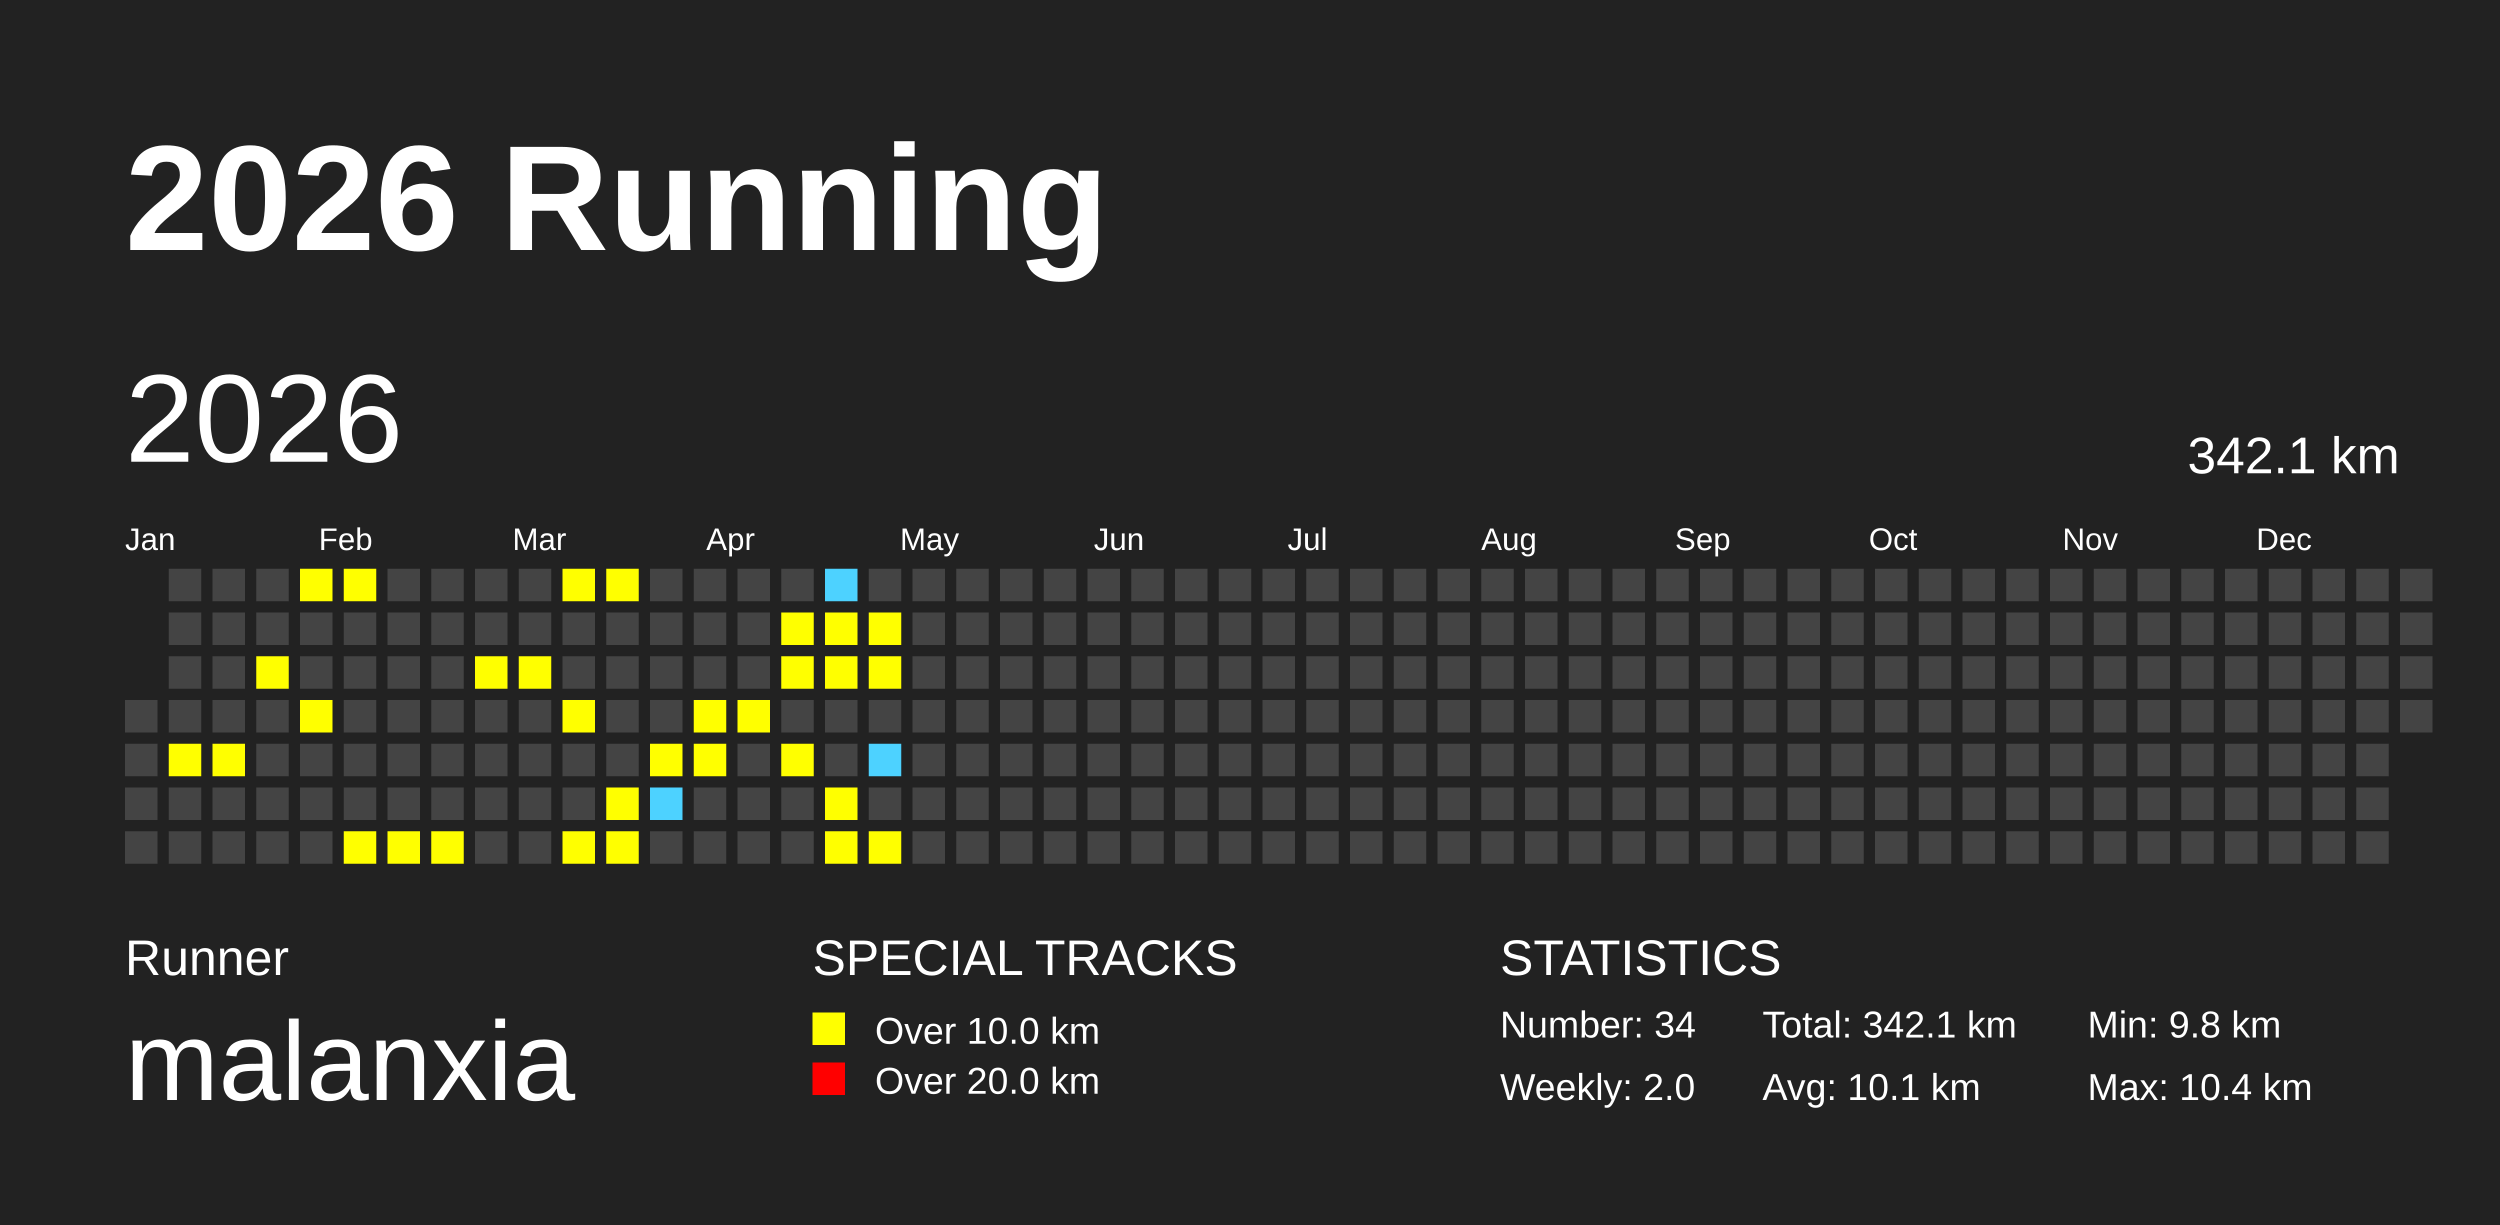
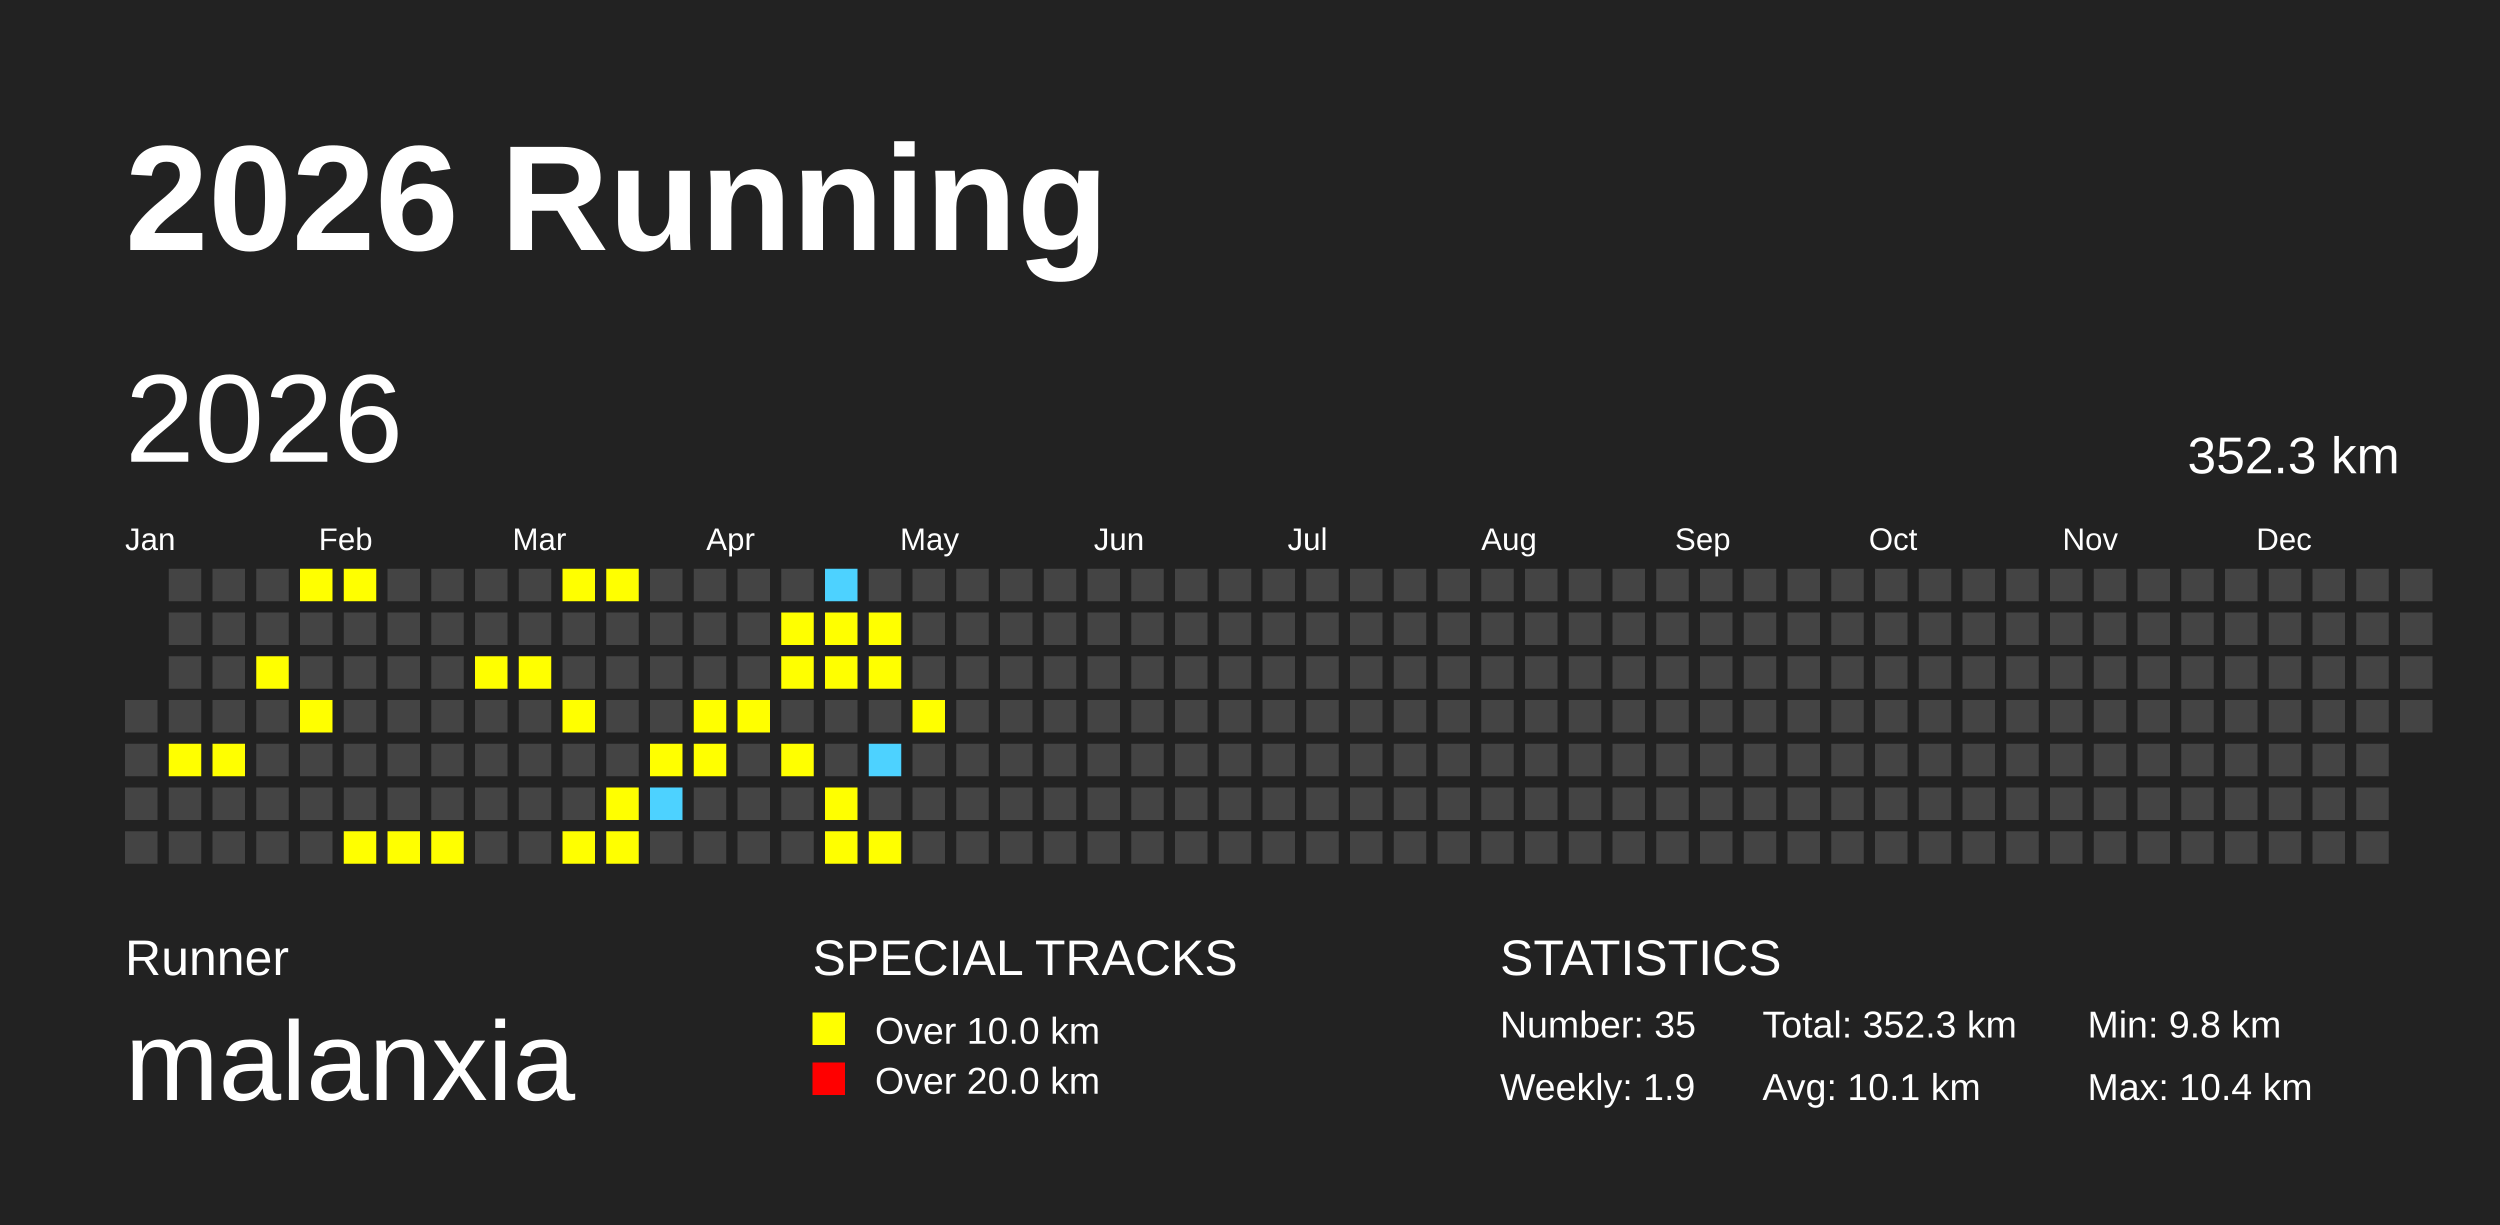
<svg xmlns="http://www.w3.org/2000/svg" baseProfile="full" height="98mm" version="1.1" viewBox="0,0,200,98" width="200mm">
  <defs />
  <rect fill="#222222" height="98" width="200" x="0" y="0" />
  <text fill="#FFFFFF" style="font-size:12px; font-family:Arial; font-weight:bold;" x="10" y="20">2026 Running</text>
  <text fill="#FFFFFF" style="font-size:4px; font-family:Arial" x="10" y="78">Runner</text>
  <text fill="#FFFFFF" style="font-size:9px; font-family:Arial" x="10" y="88">malanxia</text>
  <text fill="#FFFFFF" style="font-size:4px; font-family:Arial" x="65" y="78">SPECIAL TRACKS</text>
  <rect fill="yellow" height="2.6" width="2.6" x="65" y="81" />
  <text fill="#FFFFFF" style="font-size:3px; font-family:Arial" x="70" y="83.5">Over 10.0 km</text>
  <rect fill="red" height="2.6" width="2.6" x="65" y="85" />
  <text fill="#FFFFFF" style="font-size:3px; font-family:Arial" x="70" y="87.5">Over 20.0 km</text>
  <text fill="#FFFFFF" style="font-size:4px; font-family:Arial" x="120" y="78">STATISTICS</text>
-   <text fill="#FFFFFF" style="font-size:3px; font-family:Arial" x="120" y="83">Number: 34</text>
-   <text fill="#FFFFFF" style="font-size:3px; font-family:Arial" x="120" y="88">Weekly: 2.0</text>
-   <text fill="#FFFFFF" style="font-size:3px; font-family:Arial" x="141" y="83">Total: 342.1 km</text>
+   <text fill="#FFFFFF" style="font-size:3px; font-family:Arial" x="120" y="83">Number: 35</text>
+   <text fill="#FFFFFF" style="font-size:3px; font-family:Arial" x="120" y="88">Weekly: 1.9</text>
+   <text fill="#FFFFFF" style="font-size:3px; font-family:Arial" x="141" y="83">Total: 352.3 km</text>
  <text fill="#FFFFFF" style="font-size:3px; font-family:Arial" x="141" y="88">Avg: 10.1 km</text>
  <text fill="#FFFFFF" style="font-size:3px; font-family:Arial" x="167" y="83">Min: 9.8 km</text>
  <text fill="#FFFFFF" style="font-size:3px; font-family:Arial" x="167" y="88">Max: 10.4 km</text>
  <text dominant-baseline="hanging" fill="#FFFFFF" style="font-size:10.0px; font-family:Arial;" x="10" y="30">2026</text>
-   <text dominant-baseline="hanging" fill="#FFFFFF" style="font-size:4.125px; font-family:Arial;" x="175" y="35">342.1 km</text>
+   <text dominant-baseline="hanging" fill="#FFFFFF" style="font-size:4.125px; font-family:Arial;" x="175" y="35">352.3 km</text>
  <text fill="#FFFFFF" style="font-size:2.5px; font-family:Arial" x="10.0" y="44">Jan</text>
  <text fill="#FFFFFF" style="font-size:2.5px; font-family:Arial" x="25.5" y="44">Feb</text>
  <text fill="#FFFFFF" style="font-size:2.5px; font-family:Arial" x="41.0" y="44">Mar</text>
  <text fill="#FFFFFF" style="font-size:2.5px; font-family:Arial" x="56.5" y="44">Apr</text>
  <text fill="#FFFFFF" style="font-size:2.5px; font-family:Arial" x="72.0" y="44">May</text>
  <text fill="#FFFFFF" style="font-size:2.5px; font-family:Arial" x="87.5" y="44">Jun</text>
  <text fill="#FFFFFF" style="font-size:2.5px; font-family:Arial" x="103.0" y="44">Jul</text>
  <text fill="#FFFFFF" style="font-size:2.5px; font-family:Arial" x="118.5" y="44">Aug</text>
  <text fill="#FFFFFF" style="font-size:2.5px; font-family:Arial" x="134.0" y="44">Sep</text>
  <text fill="#FFFFFF" style="font-size:2.5px; font-family:Arial" x="149.5" y="44">Oct</text>
  <text fill="#FFFFFF" style="font-size:2.5px; font-family:Arial" x="165.0" y="44">Nov</text>
  <text fill="#FFFFFF" style="font-size:2.5px; font-family:Arial" x="180.5" y="44">Dec</text>
  <rect fill="#444444" height="2.6" width="2.6" x="10.0" y="56.0" />
  <rect fill="#444444" height="2.6" width="2.6" x="10.0" y="59.5" />
  <rect fill="#444444" height="2.6" width="2.6" x="10.0" y="63.0" />
  <rect fill="#444444" height="2.6" width="2.6" x="10.0" y="66.5" />
  <rect fill="#444444" height="2.6" width="2.6" x="13.5" y="45.5" />
  <rect fill="#444444" height="2.6" width="2.6" x="13.5" y="49.0" />
  <rect fill="#444444" height="2.6" width="2.6" x="13.5" y="52.5" />
  <rect fill="#444444" height="2.6" width="2.6" x="13.5" y="56.0" />
  <rect fill="yellow" height="2.6" width="2.6" x="13.5" y="59.5" />
  <rect fill="#444444" height="2.6" width="2.6" x="13.5" y="63.0" />
  <rect fill="#444444" height="2.6" width="2.6" x="13.5" y="66.5" />
  <rect fill="#444444" height="2.6" width="2.6" x="17.0" y="45.5" />
  <rect fill="#444444" height="2.6" width="2.6" x="17.0" y="49.0" />
  <rect fill="#444444" height="2.6" width="2.6" x="17.0" y="52.5" />
  <rect fill="#444444" height="2.6" width="2.6" x="17.0" y="56.0" />
  <rect fill="yellow" height="2.6" width="2.6" x="17.0" y="59.5" />
  <rect fill="#444444" height="2.6" width="2.6" x="17.0" y="63.0" />
  <rect fill="#444444" height="2.6" width="2.6" x="17.0" y="66.5" />
  <rect fill="#444444" height="2.6" width="2.6" x="20.5" y="45.5" />
  <rect fill="#444444" height="2.6" width="2.6" x="20.5" y="49.0" />
  <rect fill="yellow" height="2.6" width="2.6" x="20.5" y="52.5" />
  <rect fill="#444444" height="2.6" width="2.6" x="20.5" y="56.0" />
  <rect fill="#444444" height="2.6" width="2.6" x="20.5" y="59.5" />
  <rect fill="#444444" height="2.6" width="2.6" x="20.5" y="63.0" />
  <rect fill="#444444" height="2.6" width="2.6" x="20.5" y="66.5" />
  <rect fill="yellow" height="2.6" width="2.6" x="24.0" y="45.5" />
  <rect fill="#444444" height="2.6" width="2.6" x="24.0" y="49.0" />
  <rect fill="#444444" height="2.6" width="2.6" x="24.0" y="52.5" />
  <rect fill="yellow" height="2.6" width="2.6" x="24.0" y="56.0" />
  <rect fill="#444444" height="2.6" width="2.6" x="24.0" y="59.5" />
  <rect fill="#444444" height="2.6" width="2.6" x="24.0" y="63.0" />
  <rect fill="#444444" height="2.6" width="2.6" x="24.0" y="66.5" />
  <rect fill="yellow" height="2.6" width="2.6" x="27.5" y="45.5" />
  <rect fill="#444444" height="2.6" width="2.6" x="27.5" y="49.0" />
  <rect fill="#444444" height="2.6" width="2.6" x="27.5" y="52.5" />
  <rect fill="#444444" height="2.6" width="2.6" x="27.5" y="56.0" />
  <rect fill="#444444" height="2.6" width="2.6" x="27.5" y="59.5" />
  <rect fill="#444444" height="2.6" width="2.6" x="27.5" y="63.0" />
  <rect fill="yellow" height="2.6" width="2.6" x="27.5" y="66.5" />
  <rect fill="#444444" height="2.6" width="2.6" x="31.0" y="45.5" />
  <rect fill="#444444" height="2.6" width="2.6" x="31.0" y="49.0" />
  <rect fill="#444444" height="2.6" width="2.6" x="31.0" y="52.5" />
  <rect fill="#444444" height="2.6" width="2.6" x="31.0" y="56.0" />
  <rect fill="#444444" height="2.6" width="2.6" x="31.0" y="59.5" />
  <rect fill="#444444" height="2.6" width="2.6" x="31.0" y="63.0" />
  <rect fill="yellow" height="2.6" width="2.6" x="31.0" y="66.5" />
  <rect fill="#444444" height="2.6" width="2.6" x="34.5" y="45.5" />
  <rect fill="#444444" height="2.6" width="2.6" x="34.5" y="49.0" />
  <rect fill="#444444" height="2.6" width="2.6" x="34.5" y="52.5" />
  <rect fill="#444444" height="2.6" width="2.6" x="34.5" y="56.0" />
  <rect fill="#444444" height="2.6" width="2.6" x="34.5" y="59.5" />
  <rect fill="#444444" height="2.6" width="2.6" x="34.5" y="63.0" />
  <rect fill="yellow" height="2.6" width="2.6" x="34.5" y="66.5" />
  <rect fill="#444444" height="2.6" width="2.6" x="38.0" y="45.5" />
  <rect fill="#444444" height="2.6" width="2.6" x="38.0" y="49.0" />
  <rect fill="yellow" height="2.6" width="2.6" x="38.0" y="52.5" />
  <rect fill="#444444" height="2.6" width="2.6" x="38.0" y="56.0" />
  <rect fill="#444444" height="2.6" width="2.6" x="38.0" y="59.5" />
  <rect fill="#444444" height="2.6" width="2.6" x="38.0" y="63.0" />
  <rect fill="#444444" height="2.6" width="2.6" x="38.0" y="66.5" />
  <rect fill="#444444" height="2.6" width="2.6" x="41.5" y="45.5" />
  <rect fill="#444444" height="2.6" width="2.6" x="41.5" y="49.0" />
  <rect fill="yellow" height="2.6" width="2.6" x="41.5" y="52.5" />
  <rect fill="#444444" height="2.6" width="2.6" x="41.5" y="56.0" />
  <rect fill="#444444" height="2.6" width="2.6" x="41.5" y="59.5" />
  <rect fill="#444444" height="2.6" width="2.6" x="41.5" y="63.0" />
  <rect fill="#444444" height="2.6" width="2.6" x="41.5" y="66.5" />
  <rect fill="yellow" height="2.6" width="2.6" x="45.0" y="45.5" />
  <rect fill="#444444" height="2.6" width="2.6" x="45.0" y="49.0" />
  <rect fill="#444444" height="2.6" width="2.6" x="45.0" y="52.5" />
  <rect fill="yellow" height="2.6" width="2.6" x="45.0" y="56.0" />
  <rect fill="#444444" height="2.6" width="2.6" x="45.0" y="59.5" />
  <rect fill="#444444" height="2.6" width="2.6" x="45.0" y="63.0" />
  <rect fill="yellow" height="2.6" width="2.6" x="45.0" y="66.5" />
  <rect fill="yellow" height="2.6" width="2.6" x="48.5" y="45.5" />
  <rect fill="#444444" height="2.6" width="2.6" x="48.5" y="49.0" />
  <rect fill="#444444" height="2.6" width="2.6" x="48.5" y="52.5" />
  <rect fill="#444444" height="2.6" width="2.6" x="48.5" y="56.0" />
  <rect fill="#444444" height="2.6" width="2.6" x="48.5" y="59.5" />
  <rect fill="yellow" height="2.6" width="2.6" x="48.5" y="63.0" />
  <rect fill="yellow" height="2.6" width="2.6" x="48.5" y="66.5" />
  <rect fill="#444444" height="2.6" width="2.6" x="52.0" y="45.5" />
  <rect fill="#444444" height="2.6" width="2.6" x="52.0" y="49.0" />
  <rect fill="#444444" height="2.6" width="2.6" x="52.0" y="52.5" />
  <rect fill="#444444" height="2.6" width="2.6" x="52.0" y="56.0" />
  <rect fill="yellow" height="2.6" width="2.6" x="52.0" y="59.5" />
  <rect fill="#4DD2FF" height="2.6" width="2.6" x="52.0" y="63.0" />
  <rect fill="#444444" height="2.6" width="2.6" x="52.0" y="66.5" />
  <rect fill="#444444" height="2.6" width="2.6" x="55.5" y="45.5" />
  <rect fill="#444444" height="2.6" width="2.6" x="55.5" y="49.0" />
  <rect fill="#444444" height="2.6" width="2.6" x="55.5" y="52.5" />
  <rect fill="yellow" height="2.6" width="2.6" x="55.5" y="56.0" />
  <rect fill="yellow" height="2.6" width="2.6" x="55.5" y="59.5" />
  <rect fill="#444444" height="2.6" width="2.6" x="55.5" y="63.0" />
  <rect fill="#444444" height="2.6" width="2.6" x="55.5" y="66.5" />
  <rect fill="#444444" height="2.6" width="2.6" x="59.0" y="45.5" />
  <rect fill="#444444" height="2.6" width="2.6" x="59.0" y="49.0" />
  <rect fill="#444444" height="2.6" width="2.6" x="59.0" y="52.5" />
  <rect fill="yellow" height="2.6" width="2.6" x="59.0" y="56.0" />
  <rect fill="#444444" height="2.6" width="2.6" x="59.0" y="59.5" />
  <rect fill="#444444" height="2.6" width="2.6" x="59.0" y="63.0" />
  <rect fill="#444444" height="2.6" width="2.6" x="59.0" y="66.5" />
  <rect fill="#444444" height="2.6" width="2.6" x="62.5" y="45.5" />
  <rect fill="yellow" height="2.6" width="2.6" x="62.5" y="49.0" />
  <rect fill="yellow" height="2.6" width="2.6" x="62.5" y="52.5" />
  <rect fill="#444444" height="2.6" width="2.6" x="62.5" y="56.0" />
  <rect fill="yellow" height="2.6" width="2.6" x="62.5" y="59.5" />
  <rect fill="#444444" height="2.6" width="2.6" x="62.5" y="63.0" />
  <rect fill="#444444" height="2.6" width="2.6" x="62.5" y="66.5" />
  <rect fill="#4DD2FF" height="2.6" width="2.6" x="66.0" y="45.5" />
  <rect fill="yellow" height="2.6" width="2.6" x="66.0" y="49.0" />
  <rect fill="yellow" height="2.6" width="2.6" x="66.0" y="52.5" />
  <rect fill="#444444" height="2.6" width="2.6" x="66.0" y="56.0" />
  <rect fill="#444444" height="2.6" width="2.6" x="66.0" y="59.5" />
  <rect fill="yellow" height="2.6" width="2.6" x="66.0" y="63.0" />
  <rect fill="yellow" height="2.6" width="2.6" x="66.0" y="66.5" />
  <rect fill="#444444" height="2.6" width="2.6" x="69.5" y="45.5" />
  <rect fill="yellow" height="2.6" width="2.6" x="69.5" y="49.0" />
  <rect fill="yellow" height="2.6" width="2.6" x="69.5" y="52.5" />
  <rect fill="#444444" height="2.6" width="2.6" x="69.5" y="56.0" />
  <rect fill="#4DD2FF" height="2.6" width="2.6" x="69.5" y="59.5" />
  <rect fill="#444444" height="2.6" width="2.6" x="69.5" y="63.0" />
  <rect fill="yellow" height="2.6" width="2.6" x="69.5" y="66.5" />
  <rect fill="#444444" height="2.6" width="2.6" x="73.0" y="45.5" />
  <rect fill="#444444" height="2.6" width="2.6" x="73.0" y="49.0" />
  <rect fill="#444444" height="2.6" width="2.6" x="73.0" y="52.5" />
-   <rect fill="#444444" height="2.6" width="2.6" x="73.0" y="56.0" />
+   <rect fill="yellow" height="2.6" width="2.6" x="73.0" y="56.0" />
  <rect fill="#444444" height="2.6" width="2.6" x="73.0" y="59.5" />
  <rect fill="#444444" height="2.6" width="2.6" x="73.0" y="63.0" />
  <rect fill="#444444" height="2.6" width="2.6" x="73.0" y="66.5" />
  <rect fill="#444444" height="2.6" width="2.6" x="76.5" y="45.5" />
  <rect fill="#444444" height="2.6" width="2.6" x="76.5" y="49.0" />
  <rect fill="#444444" height="2.6" width="2.6" x="76.5" y="52.5" />
  <rect fill="#444444" height="2.6" width="2.6" x="76.5" y="56.0" />
  <rect fill="#444444" height="2.6" width="2.6" x="76.5" y="59.5" />
  <rect fill="#444444" height="2.6" width="2.6" x="76.5" y="63.0" />
  <rect fill="#444444" height="2.6" width="2.6" x="76.5" y="66.5" />
  <rect fill="#444444" height="2.6" width="2.6" x="80.0" y="45.5" />
  <rect fill="#444444" height="2.6" width="2.6" x="80.0" y="49.0" />
  <rect fill="#444444" height="2.6" width="2.6" x="80.0" y="52.5" />
  <rect fill="#444444" height="2.6" width="2.6" x="80.0" y="56.0" />
  <rect fill="#444444" height="2.6" width="2.6" x="80.0" y="59.5" />
  <rect fill="#444444" height="2.6" width="2.6" x="80.0" y="63.0" />
  <rect fill="#444444" height="2.6" width="2.6" x="80.0" y="66.5" />
  <rect fill="#444444" height="2.6" width="2.6" x="83.5" y="45.5" />
  <rect fill="#444444" height="2.6" width="2.6" x="83.5" y="49.0" />
  <rect fill="#444444" height="2.6" width="2.6" x="83.5" y="52.5" />
  <rect fill="#444444" height="2.6" width="2.6" x="83.5" y="56.0" />
  <rect fill="#444444" height="2.6" width="2.6" x="83.5" y="59.5" />
  <rect fill="#444444" height="2.6" width="2.6" x="83.5" y="63.0" />
  <rect fill="#444444" height="2.6" width="2.6" x="83.5" y="66.5" />
  <rect fill="#444444" height="2.6" width="2.6" x="87.0" y="45.5" />
  <rect fill="#444444" height="2.6" width="2.6" x="87.0" y="49.0" />
  <rect fill="#444444" height="2.6" width="2.6" x="87.0" y="52.5" />
  <rect fill="#444444" height="2.6" width="2.6" x="87.0" y="56.0" />
  <rect fill="#444444" height="2.6" width="2.6" x="87.0" y="59.5" />
  <rect fill="#444444" height="2.6" width="2.6" x="87.0" y="63.0" />
  <rect fill="#444444" height="2.6" width="2.6" x="87.0" y="66.5" />
  <rect fill="#444444" height="2.6" width="2.6" x="90.5" y="45.5" />
  <rect fill="#444444" height="2.6" width="2.6" x="90.5" y="49.0" />
  <rect fill="#444444" height="2.6" width="2.6" x="90.5" y="52.5" />
  <rect fill="#444444" height="2.6" width="2.6" x="90.5" y="56.0" />
  <rect fill="#444444" height="2.6" width="2.6" x="90.5" y="59.5" />
  <rect fill="#444444" height="2.6" width="2.6" x="90.5" y="63.0" />
  <rect fill="#444444" height="2.6" width="2.6" x="90.5" y="66.5" />
  <rect fill="#444444" height="2.6" width="2.6" x="94.0" y="45.5" />
  <rect fill="#444444" height="2.6" width="2.6" x="94.0" y="49.0" />
  <rect fill="#444444" height="2.6" width="2.6" x="94.0" y="52.5" />
  <rect fill="#444444" height="2.6" width="2.6" x="94.0" y="56.0" />
  <rect fill="#444444" height="2.6" width="2.6" x="94.0" y="59.5" />
  <rect fill="#444444" height="2.6" width="2.6" x="94.0" y="63.0" />
  <rect fill="#444444" height="2.6" width="2.6" x="94.0" y="66.5" />
  <rect fill="#444444" height="2.6" width="2.6" x="97.5" y="45.5" />
  <rect fill="#444444" height="2.6" width="2.6" x="97.5" y="49.0" />
  <rect fill="#444444" height="2.6" width="2.6" x="97.5" y="52.5" />
  <rect fill="#444444" height="2.6" width="2.6" x="97.5" y="56.0" />
  <rect fill="#444444" height="2.6" width="2.6" x="97.5" y="59.5" />
  <rect fill="#444444" height="2.6" width="2.6" x="97.5" y="63.0" />
  <rect fill="#444444" height="2.6" width="2.6" x="97.5" y="66.5" />
  <rect fill="#444444" height="2.6" width="2.6" x="101.0" y="45.5" />
  <rect fill="#444444" height="2.6" width="2.6" x="101.0" y="49.0" />
  <rect fill="#444444" height="2.6" width="2.6" x="101.0" y="52.5" />
  <rect fill="#444444" height="2.6" width="2.6" x="101.0" y="56.0" />
  <rect fill="#444444" height="2.6" width="2.6" x="101.0" y="59.5" />
  <rect fill="#444444" height="2.6" width="2.6" x="101.0" y="63.0" />
  <rect fill="#444444" height="2.6" width="2.6" x="101.0" y="66.5" />
  <rect fill="#444444" height="2.6" width="2.6" x="104.5" y="45.5" />
  <rect fill="#444444" height="2.6" width="2.6" x="104.5" y="49.0" />
  <rect fill="#444444" height="2.6" width="2.6" x="104.5" y="52.5" />
  <rect fill="#444444" height="2.6" width="2.6" x="104.5" y="56.0" />
  <rect fill="#444444" height="2.6" width="2.6" x="104.5" y="59.5" />
  <rect fill="#444444" height="2.6" width="2.6" x="104.5" y="63.0" />
  <rect fill="#444444" height="2.6" width="2.6" x="104.5" y="66.5" />
  <rect fill="#444444" height="2.6" width="2.6" x="108.0" y="45.5" />
  <rect fill="#444444" height="2.6" width="2.6" x="108.0" y="49.0" />
  <rect fill="#444444" height="2.6" width="2.6" x="108.0" y="52.5" />
  <rect fill="#444444" height="2.6" width="2.6" x="108.0" y="56.0" />
  <rect fill="#444444" height="2.6" width="2.6" x="108.0" y="59.5" />
  <rect fill="#444444" height="2.6" width="2.6" x="108.0" y="63.0" />
  <rect fill="#444444" height="2.6" width="2.6" x="108.0" y="66.5" />
  <rect fill="#444444" height="2.6" width="2.6" x="111.5" y="45.5" />
  <rect fill="#444444" height="2.6" width="2.6" x="111.5" y="49.0" />
  <rect fill="#444444" height="2.6" width="2.6" x="111.5" y="52.5" />
  <rect fill="#444444" height="2.6" width="2.6" x="111.5" y="56.0" />
  <rect fill="#444444" height="2.6" width="2.6" x="111.5" y="59.5" />
  <rect fill="#444444" height="2.6" width="2.6" x="111.5" y="63.0" />
  <rect fill="#444444" height="2.6" width="2.6" x="111.5" y="66.5" />
  <rect fill="#444444" height="2.6" width="2.6" x="115.0" y="45.5" />
  <rect fill="#444444" height="2.6" width="2.6" x="115.0" y="49.0" />
  <rect fill="#444444" height="2.6" width="2.6" x="115.0" y="52.5" />
  <rect fill="#444444" height="2.6" width="2.6" x="115.0" y="56.0" />
  <rect fill="#444444" height="2.6" width="2.6" x="115.0" y="59.5" />
  <rect fill="#444444" height="2.6" width="2.6" x="115.0" y="63.0" />
  <rect fill="#444444" height="2.6" width="2.6" x="115.0" y="66.5" />
  <rect fill="#444444" height="2.6" width="2.6" x="118.5" y="45.5" />
  <rect fill="#444444" height="2.6" width="2.6" x="118.5" y="49.0" />
  <rect fill="#444444" height="2.6" width="2.6" x="118.5" y="52.5" />
  <rect fill="#444444" height="2.6" width="2.6" x="118.5" y="56.0" />
  <rect fill="#444444" height="2.6" width="2.6" x="118.5" y="59.5" />
  <rect fill="#444444" height="2.6" width="2.6" x="118.5" y="63.0" />
  <rect fill="#444444" height="2.6" width="2.6" x="118.5" y="66.5" />
  <rect fill="#444444" height="2.6" width="2.6" x="122.0" y="45.5" />
  <rect fill="#444444" height="2.6" width="2.6" x="122.0" y="49.0" />
  <rect fill="#444444" height="2.6" width="2.6" x="122.0" y="52.5" />
  <rect fill="#444444" height="2.6" width="2.6" x="122.0" y="56.0" />
  <rect fill="#444444" height="2.6" width="2.6" x="122.0" y="59.5" />
  <rect fill="#444444" height="2.6" width="2.6" x="122.0" y="63.0" />
  <rect fill="#444444" height="2.6" width="2.6" x="122.0" y="66.5" />
  <rect fill="#444444" height="2.6" width="2.6" x="125.5" y="45.5" />
  <rect fill="#444444" height="2.6" width="2.6" x="125.5" y="49.0" />
  <rect fill="#444444" height="2.6" width="2.6" x="125.5" y="52.5" />
  <rect fill="#444444" height="2.6" width="2.6" x="125.5" y="56.0" />
  <rect fill="#444444" height="2.6" width="2.6" x="125.5" y="59.5" />
  <rect fill="#444444" height="2.6" width="2.6" x="125.5" y="63.0" />
  <rect fill="#444444" height="2.6" width="2.6" x="125.5" y="66.5" />
  <rect fill="#444444" height="2.6" width="2.6" x="129.0" y="45.5" />
  <rect fill="#444444" height="2.6" width="2.6" x="129.0" y="49.0" />
  <rect fill="#444444" height="2.6" width="2.6" x="129.0" y="52.5" />
  <rect fill="#444444" height="2.6" width="2.6" x="129.0" y="56.0" />
  <rect fill="#444444" height="2.6" width="2.6" x="129.0" y="59.5" />
  <rect fill="#444444" height="2.6" width="2.6" x="129.0" y="63.0" />
  <rect fill="#444444" height="2.6" width="2.6" x="129.0" y="66.5" />
  <rect fill="#444444" height="2.6" width="2.6" x="132.5" y="45.5" />
  <rect fill="#444444" height="2.6" width="2.6" x="132.5" y="49.0" />
  <rect fill="#444444" height="2.6" width="2.6" x="132.5" y="52.5" />
  <rect fill="#444444" height="2.6" width="2.6" x="132.5" y="56.0" />
  <rect fill="#444444" height="2.6" width="2.6" x="132.5" y="59.5" />
  <rect fill="#444444" height="2.6" width="2.6" x="132.5" y="63.0" />
  <rect fill="#444444" height="2.6" width="2.6" x="132.5" y="66.5" />
  <rect fill="#444444" height="2.6" width="2.6" x="136.0" y="45.5" />
  <rect fill="#444444" height="2.6" width="2.6" x="136.0" y="49.0" />
  <rect fill="#444444" height="2.6" width="2.6" x="136.0" y="52.5" />
  <rect fill="#444444" height="2.6" width="2.6" x="136.0" y="56.0" />
  <rect fill="#444444" height="2.6" width="2.6" x="136.0" y="59.5" />
  <rect fill="#444444" height="2.6" width="2.6" x="136.0" y="63.0" />
  <rect fill="#444444" height="2.6" width="2.6" x="136.0" y="66.5" />
  <rect fill="#444444" height="2.6" width="2.6" x="139.5" y="45.5" />
  <rect fill="#444444" height="2.6" width="2.6" x="139.5" y="49.0" />
  <rect fill="#444444" height="2.6" width="2.6" x="139.5" y="52.5" />
  <rect fill="#444444" height="2.6" width="2.6" x="139.5" y="56.0" />
  <rect fill="#444444" height="2.6" width="2.6" x="139.5" y="59.5" />
  <rect fill="#444444" height="2.6" width="2.6" x="139.5" y="63.0" />
  <rect fill="#444444" height="2.6" width="2.6" x="139.5" y="66.5" />
  <rect fill="#444444" height="2.6" width="2.6" x="143.0" y="45.5" />
  <rect fill="#444444" height="2.6" width="2.6" x="143.0" y="49.0" />
  <rect fill="#444444" height="2.6" width="2.6" x="143.0" y="52.5" />
  <rect fill="#444444" height="2.6" width="2.6" x="143.0" y="56.0" />
  <rect fill="#444444" height="2.6" width="2.6" x="143.0" y="59.5" />
  <rect fill="#444444" height="2.6" width="2.6" x="143.0" y="63.0" />
  <rect fill="#444444" height="2.6" width="2.6" x="143.0" y="66.5" />
  <rect fill="#444444" height="2.6" width="2.6" x="146.5" y="45.5" />
  <rect fill="#444444" height="2.6" width="2.6" x="146.5" y="49.0" />
  <rect fill="#444444" height="2.6" width="2.6" x="146.5" y="52.5" />
  <rect fill="#444444" height="2.6" width="2.6" x="146.5" y="56.0" />
  <rect fill="#444444" height="2.6" width="2.6" x="146.5" y="59.5" />
  <rect fill="#444444" height="2.6" width="2.6" x="146.5" y="63.0" />
  <rect fill="#444444" height="2.6" width="2.6" x="146.5" y="66.5" />
  <rect fill="#444444" height="2.6" width="2.6" x="150.0" y="45.5" />
  <rect fill="#444444" height="2.6" width="2.6" x="150.0" y="49.0" />
  <rect fill="#444444" height="2.6" width="2.6" x="150.0" y="52.5" />
  <rect fill="#444444" height="2.6" width="2.6" x="150.0" y="56.0" />
  <rect fill="#444444" height="2.6" width="2.6" x="150.0" y="59.5" />
  <rect fill="#444444" height="2.6" width="2.6" x="150.0" y="63.0" />
  <rect fill="#444444" height="2.6" width="2.6" x="150.0" y="66.5" />
  <rect fill="#444444" height="2.6" width="2.6" x="153.5" y="45.5" />
  <rect fill="#444444" height="2.6" width="2.6" x="153.5" y="49.0" />
  <rect fill="#444444" height="2.6" width="2.6" x="153.5" y="52.5" />
  <rect fill="#444444" height="2.6" width="2.6" x="153.5" y="56.0" />
  <rect fill="#444444" height="2.6" width="2.6" x="153.5" y="59.5" />
  <rect fill="#444444" height="2.6" width="2.6" x="153.5" y="63.0" />
  <rect fill="#444444" height="2.6" width="2.6" x="153.5" y="66.5" />
  <rect fill="#444444" height="2.6" width="2.6" x="157.0" y="45.5" />
  <rect fill="#444444" height="2.6" width="2.6" x="157.0" y="49.0" />
  <rect fill="#444444" height="2.6" width="2.6" x="157.0" y="52.5" />
  <rect fill="#444444" height="2.6" width="2.6" x="157.0" y="56.0" />
  <rect fill="#444444" height="2.6" width="2.6" x="157.0" y="59.5" />
  <rect fill="#444444" height="2.6" width="2.6" x="157.0" y="63.0" />
  <rect fill="#444444" height="2.6" width="2.6" x="157.0" y="66.5" />
  <rect fill="#444444" height="2.6" width="2.6" x="160.5" y="45.5" />
  <rect fill="#444444" height="2.6" width="2.6" x="160.5" y="49.0" />
  <rect fill="#444444" height="2.6" width="2.6" x="160.5" y="52.5" />
  <rect fill="#444444" height="2.6" width="2.6" x="160.5" y="56.0" />
  <rect fill="#444444" height="2.6" width="2.6" x="160.5" y="59.5" />
  <rect fill="#444444" height="2.6" width="2.6" x="160.5" y="63.0" />
  <rect fill="#444444" height="2.6" width="2.6" x="160.5" y="66.5" />
  <rect fill="#444444" height="2.6" width="2.6" x="164.0" y="45.5" />
  <rect fill="#444444" height="2.6" width="2.6" x="164.0" y="49.0" />
  <rect fill="#444444" height="2.6" width="2.6" x="164.0" y="52.5" />
  <rect fill="#444444" height="2.6" width="2.6" x="164.0" y="56.0" />
  <rect fill="#444444" height="2.6" width="2.6" x="164.0" y="59.5" />
  <rect fill="#444444" height="2.6" width="2.6" x="164.0" y="63.0" />
  <rect fill="#444444" height="2.6" width="2.6" x="164.0" y="66.5" />
  <rect fill="#444444" height="2.6" width="2.6" x="167.5" y="45.5" />
  <rect fill="#444444" height="2.6" width="2.6" x="167.5" y="49.0" />
  <rect fill="#444444" height="2.6" width="2.6" x="167.5" y="52.5" />
  <rect fill="#444444" height="2.6" width="2.6" x="167.5" y="56.0" />
  <rect fill="#444444" height="2.6" width="2.6" x="167.5" y="59.5" />
  <rect fill="#444444" height="2.6" width="2.6" x="167.5" y="63.0" />
  <rect fill="#444444" height="2.6" width="2.6" x="167.5" y="66.5" />
  <rect fill="#444444" height="2.6" width="2.6" x="171.0" y="45.5" />
  <rect fill="#444444" height="2.6" width="2.6" x="171.0" y="49.0" />
  <rect fill="#444444" height="2.6" width="2.6" x="171.0" y="52.5" />
  <rect fill="#444444" height="2.6" width="2.6" x="171.0" y="56.0" />
  <rect fill="#444444" height="2.6" width="2.6" x="171.0" y="59.5" />
  <rect fill="#444444" height="2.6" width="2.6" x="171.0" y="63.0" />
  <rect fill="#444444" height="2.6" width="2.6" x="171.0" y="66.5" />
  <rect fill="#444444" height="2.6" width="2.6" x="174.5" y="45.5" />
  <rect fill="#444444" height="2.6" width="2.6" x="174.5" y="49.0" />
  <rect fill="#444444" height="2.6" width="2.6" x="174.5" y="52.5" />
  <rect fill="#444444" height="2.6" width="2.6" x="174.5" y="56.0" />
  <rect fill="#444444" height="2.6" width="2.6" x="174.5" y="59.5" />
  <rect fill="#444444" height="2.6" width="2.6" x="174.5" y="63.0" />
  <rect fill="#444444" height="2.6" width="2.6" x="174.5" y="66.5" />
  <rect fill="#444444" height="2.6" width="2.6" x="178.0" y="45.5" />
  <rect fill="#444444" height="2.6" width="2.6" x="178.0" y="49.0" />
  <rect fill="#444444" height="2.6" width="2.6" x="178.0" y="52.5" />
  <rect fill="#444444" height="2.6" width="2.6" x="178.0" y="56.0" />
  <rect fill="#444444" height="2.6" width="2.6" x="178.0" y="59.5" />
  <rect fill="#444444" height="2.6" width="2.6" x="178.0" y="63.0" />
  <rect fill="#444444" height="2.6" width="2.6" x="178.0" y="66.5" />
  <rect fill="#444444" height="2.6" width="2.6" x="181.5" y="45.5" />
  <rect fill="#444444" height="2.6" width="2.6" x="181.5" y="49.0" />
  <rect fill="#444444" height="2.6" width="2.6" x="181.5" y="52.5" />
  <rect fill="#444444" height="2.6" width="2.6" x="181.5" y="56.0" />
  <rect fill="#444444" height="2.6" width="2.6" x="181.5" y="59.5" />
  <rect fill="#444444" height="2.6" width="2.6" x="181.5" y="63.0" />
  <rect fill="#444444" height="2.6" width="2.6" x="181.5" y="66.5" />
  <rect fill="#444444" height="2.6" width="2.6" x="185.0" y="45.5" />
  <rect fill="#444444" height="2.6" width="2.6" x="185.0" y="49.0" />
  <rect fill="#444444" height="2.6" width="2.6" x="185.0" y="52.5" />
  <rect fill="#444444" height="2.6" width="2.6" x="185.0" y="56.0" />
  <rect fill="#444444" height="2.6" width="2.6" x="185.0" y="59.5" />
  <rect fill="#444444" height="2.6" width="2.6" x="185.0" y="63.0" />
  <rect fill="#444444" height="2.6" width="2.6" x="185.0" y="66.5" />
  <rect fill="#444444" height="2.6" width="2.6" x="188.5" y="45.5" />
  <rect fill="#444444" height="2.6" width="2.6" x="188.5" y="49.0" />
  <rect fill="#444444" height="2.6" width="2.6" x="188.5" y="52.5" />
  <rect fill="#444444" height="2.6" width="2.6" x="188.5" y="56.0" />
  <rect fill="#444444" height="2.6" width="2.6" x="188.5" y="59.5" />
  <rect fill="#444444" height="2.6" width="2.6" x="188.5" y="63.0" />
  <rect fill="#444444" height="2.6" width="2.6" x="188.5" y="66.5" />
  <rect fill="#444444" height="2.6" width="2.6" x="192.0" y="45.5" />
  <rect fill="#444444" height="2.6" width="2.6" x="192.0" y="49.0" />
  <rect fill="#444444" height="2.6" width="2.6" x="192.0" y="52.5" />
  <rect fill="#444444" height="2.6" width="2.6" x="192.0" y="56.0" />
</svg>
